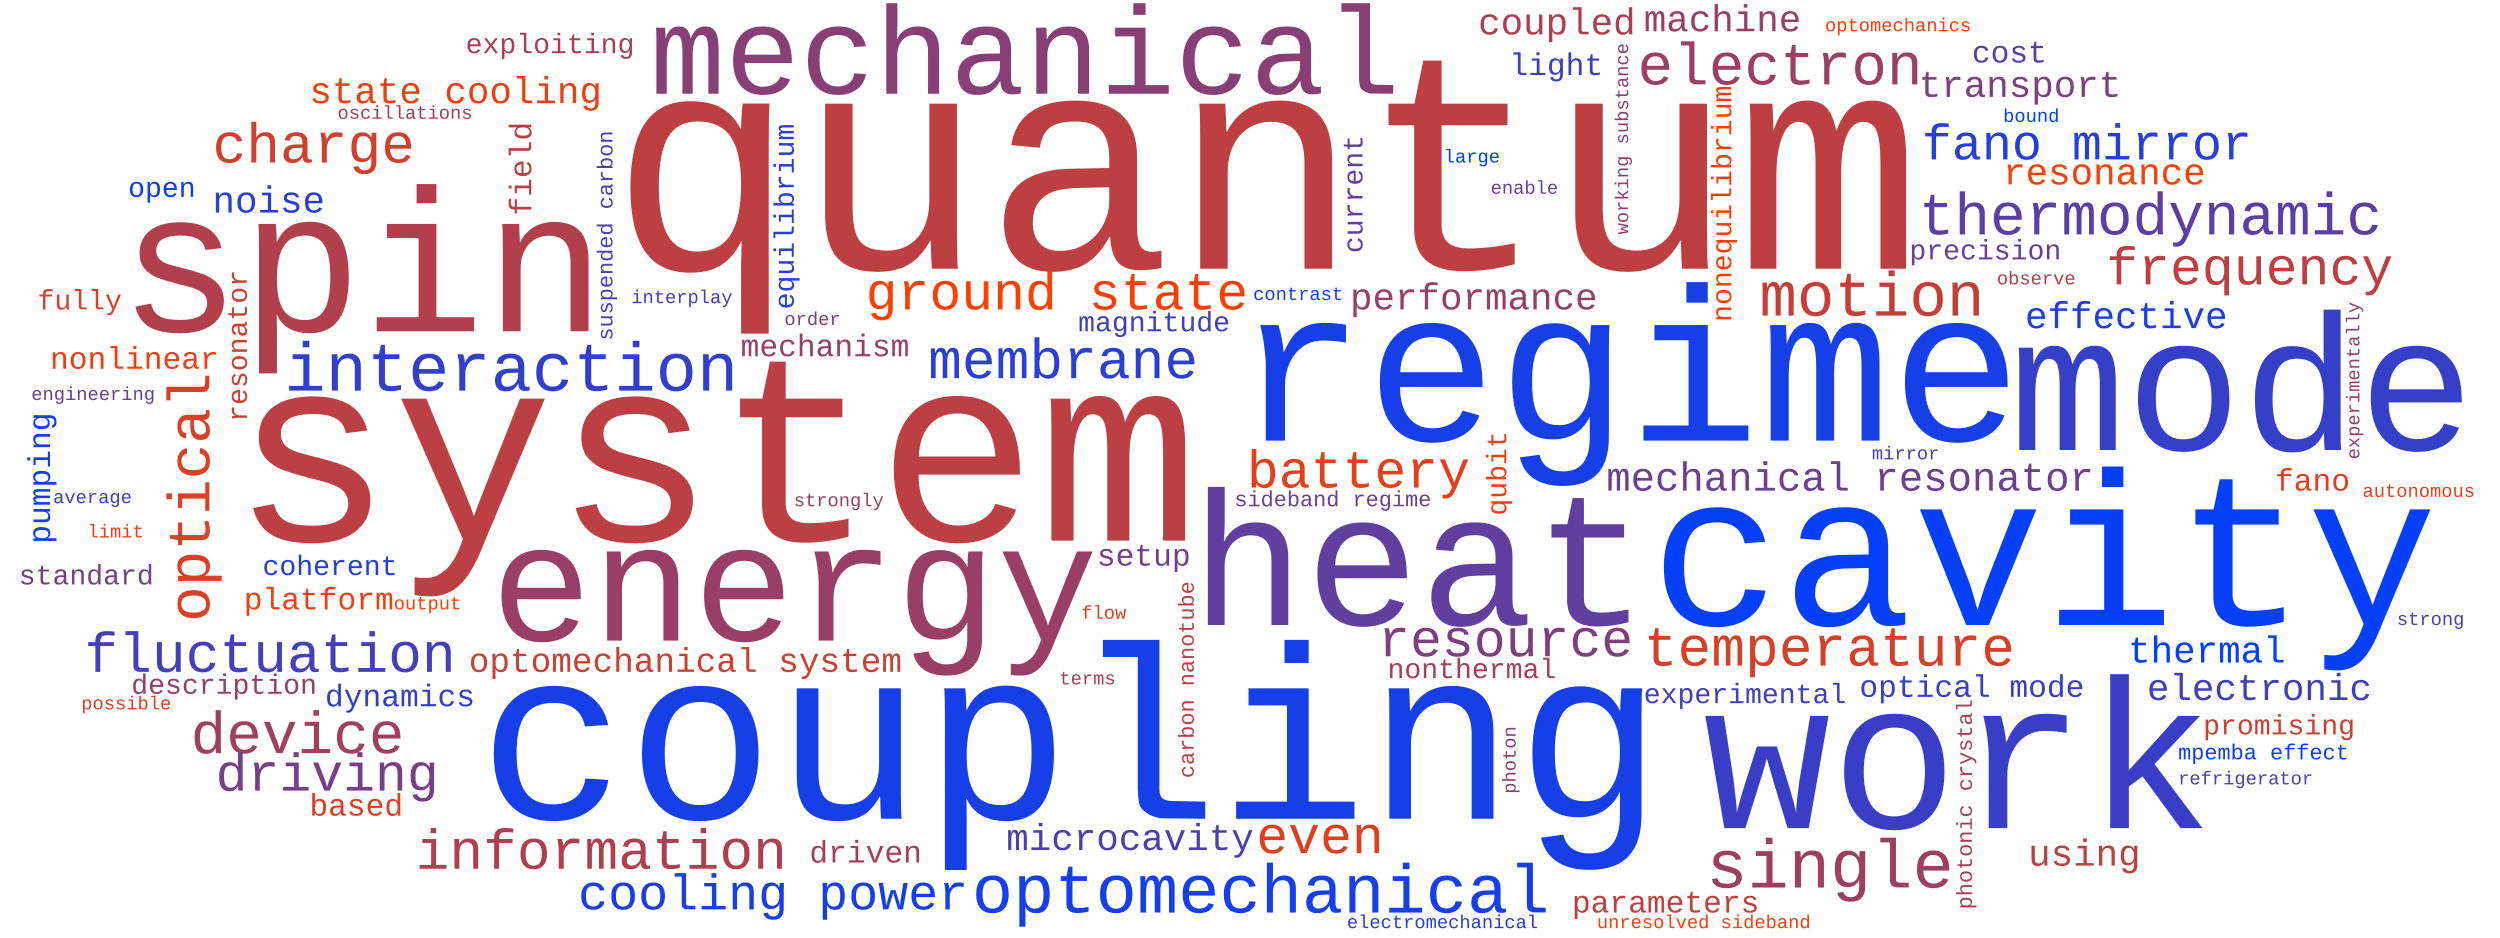
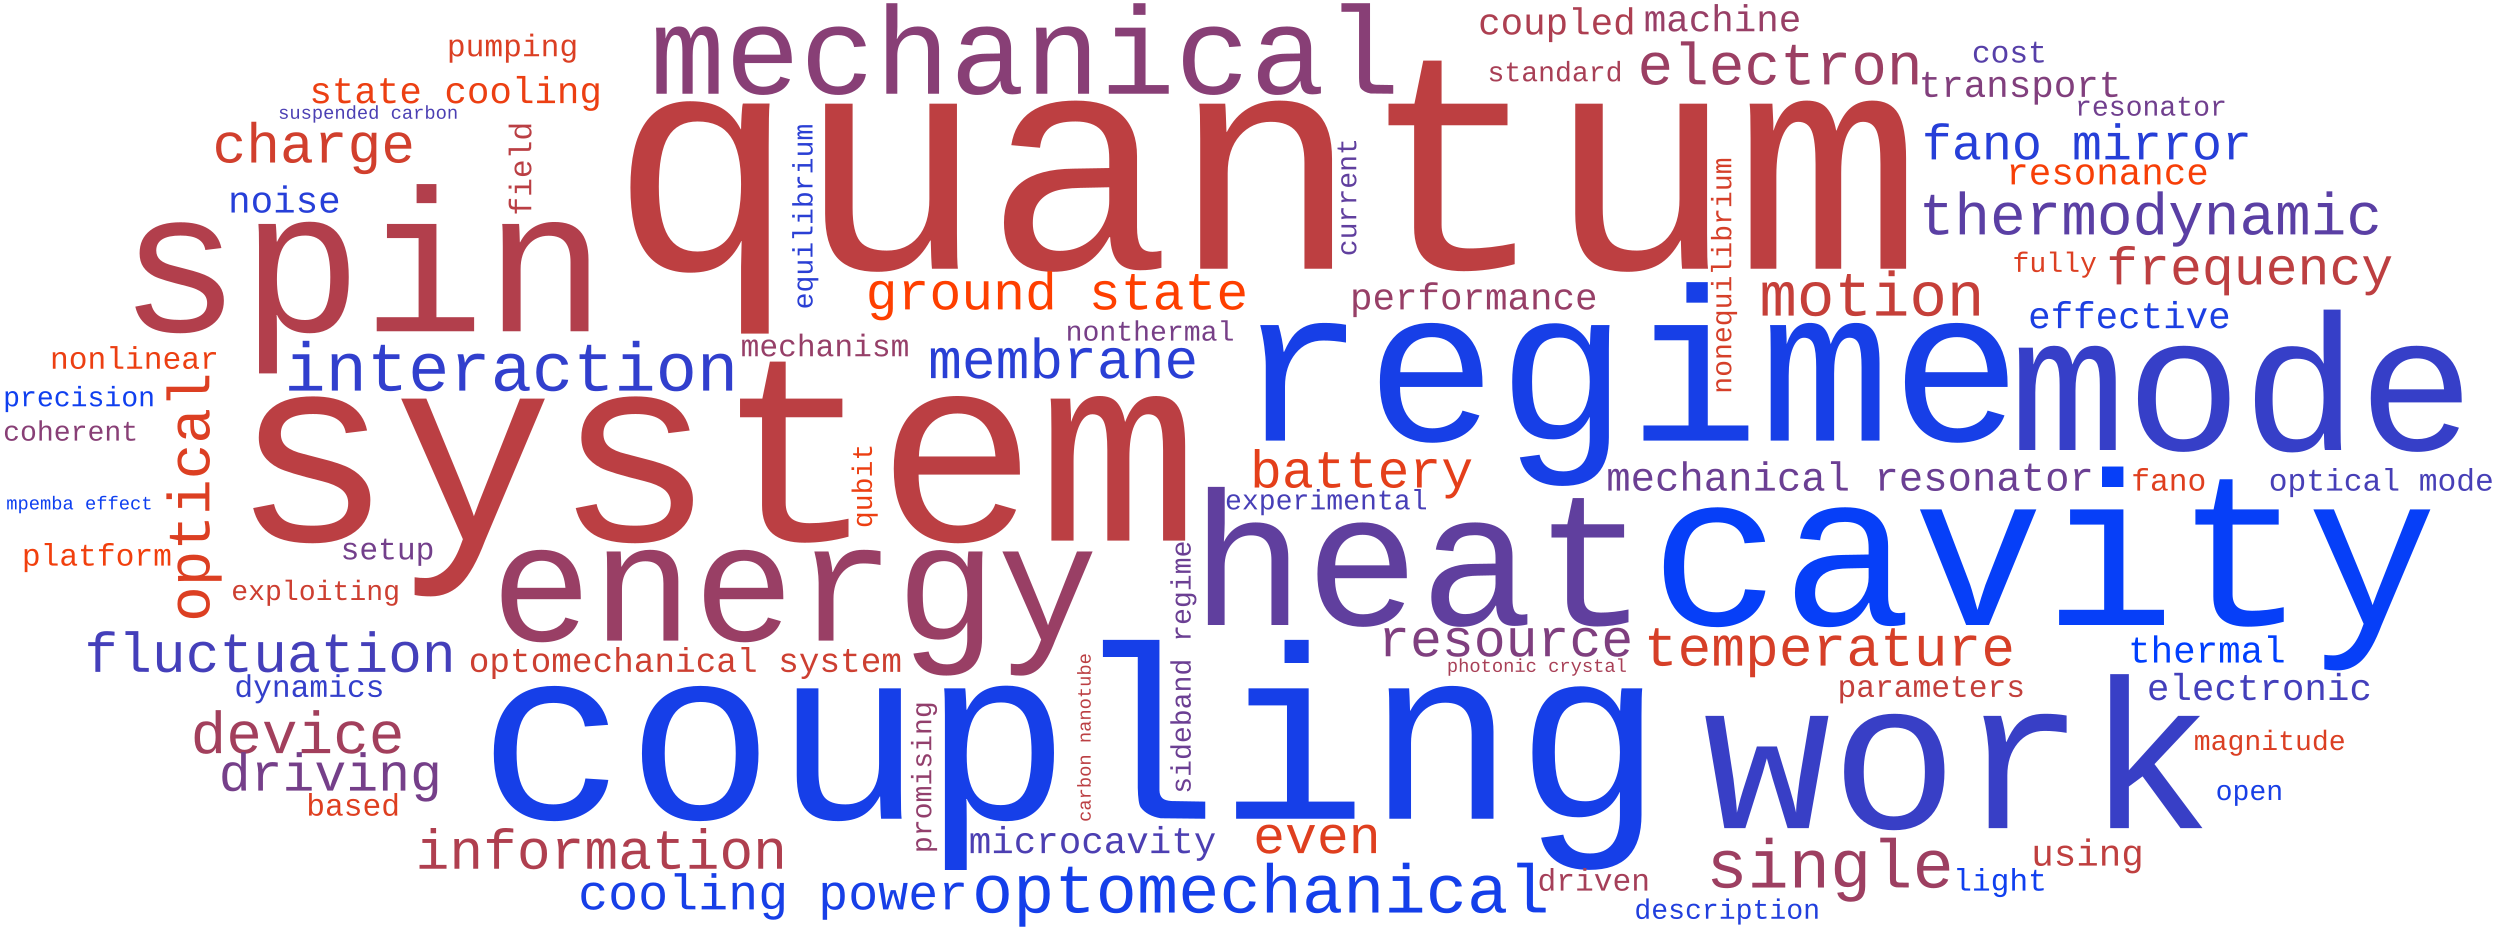
<svg xmlns="http://www.w3.org/2000/svg" width="800" height="300">
  <style>text{font-family:'Liberation Mono';font-weight:normal;font-style:normal;}</style>
  <rect width="100%" height="100%" style="fill:#ffffff00" />
  <text transform="translate(195,86)" font-size="100" style="fill:#BD3F41FF">quantum</text>
  <text transform="translate(74,173)" font-size="86" style="fill:#BB3F43FF">system</text>
  <text transform="translate(153,262)" font-size="79" style="fill:#163FE8FF">coupling</text>
  <text transform="translate(395,141)" font-size="70" style="fill:#173FE7FF">regime</text>
  <text transform="translate(528,200)" font-size="70" style="fill:#063FF8FF">cavity</text>
  <text transform="translate(545,265)" font-size="68" style="fill:#383FC6FF">work</text>
  <text transform="translate(38,106)" font-size="65" style="fill:#B23F4CFF">spin</text>
  <text transform="translate(643,144)" font-size="62" style="fill:#363FC8FF">mode</text>
  <text transform="translate(381,200)" font-size="61" style="fill:#603F9EFF">heat</text>
  <text transform="translate(157,205)" font-size="54" style="fill:#993F65FF">energy</text>
  <text transform="translate(208,30)" font-size="40" style="fill:#883F76FF">mechanical</text>
  <text transform="translate(311,292)" font-size="22" style="fill:#143FEAFF">optomechanical</text>
  <text transform="translate(546,284)" font-size="22" style="fill:#9D3F61FF">single</text>
  <text transform="translate(91,125)" font-size="22" style="fill:#313FCDFF">interaction</text>
  <text transform="translate(563,101)" font-size="20" style="fill:#C53F39FF">motion</text>
  <text transform="translate(67,199) rotate(-90)" font-size="19" style="fill:#DC3F22FF">optical</text>
  <text transform="translate(61,241)" font-size="19" style="fill:#A23F5CFF">device</text>
  <text transform="translate(614,75)" font-size="19" style="fill:#5A3FA4FF">thermodynamic</text>
  <text transform="translate(524,27)" font-size="19" style="fill:#9B3F63FF">electron</text>
  <text transform="translate(297,121)" font-size="18" style="fill:#293FD5FF">membrane</text>
  <text transform="translate(133,278)" font-size="18" style="fill:#AF3F4FFF">information</text>
  <text transform="translate(526,213)" font-size="18" style="fill:#D63F28FF">temperature</text>
  <text transform="translate(68,52)" font-size="18" style="fill:#D13F2DFF">charge</text>
  <text transform="translate(27,215)" font-size="18" style="fill:#443FBAFF">fluctuation</text>
-   <text transform="translate(402,273)" font-size="17" style="fill:#DF3F1FFF">even</text>
+   <text transform="translate(401,273)" font-size="17" style="fill:#DF3F1FFF">even</text>
  <text transform="translate(441,210)" font-size="17" style="fill:#7F3F7FFF">resource</text>
-   <text transform="translate(69,253)" font-size="17" style="fill:#753F89FF">driving</text>
+   <text transform="translate(70,253)" font-size="17" style="fill:#753F89FF">driving</text>
  <text transform="translate(674,91)" font-size="17" style="fill:#BD3F41FF">frequency</text>
-   <text transform="translate(399,156)" font-size="17" style="fill:#E43F1AFF">battery</text>
+   <text transform="translate(400,156)" font-size="17" style="fill:#E43F1AFF">battery</text>
  <text transform="translate(277,99)" font-size="17" style="fill:#FE3F00FF">ground state</text>
  <text transform="translate(185,291)" font-size="16" style="fill:#173FE7FF">cooling power</text>
  <text transform="translate(615,51)" font-size="16" style="fill:#263FD8FF">fano mirror</text>
  <text transform="translate(514,157)" font-size="13" style="fill:#6B3F93FF">mechanical resonator</text>
  <text transform="translate(432,99)" font-size="12" style="fill:#973F67FF">performance</text>
-   <text transform="translate(641,59)" font-size="12" style="fill:#F73F07FF">resonance</text>
+   <text transform="translate(642,59)" font-size="12" style="fill:#F73F07FF">resonance</text>
  <text transform="translate(473,11)" font-size="12" style="fill:#AD3F51FF">coupled</text>
-   <text transform="translate(649,277)" font-size="12" style="fill:#BF3F3FFF">using</text>
-   <text transform="translate(648,105)" font-size="12" style="fill:#1C3FE2FF">effective</text>
+   <text transform="translate(650,277)" font-size="12" style="fill:#BF3F3FFF">using</text>
+   <text transform="translate(649,105)" font-size="12" style="fill:#1C3FE2FF">effective</text>
  <text transform="translate(681,212)" font-size="12" style="fill:#003FFEFF">thermal</text>
  <text transform="translate(687,224)" font-size="12" style="fill:#433FBBFF">electronic</text>
  <text transform="translate(614,31)" font-size="12" style="fill:#813F7DFF">transport</text>
-   <text transform="translate(322,272)" font-size="12" style="fill:#4C3FB2FF">microcavity</text>
-   <text transform="translate(68,68)" font-size="12" style="fill:#263FD8FF">noise</text>
+   <text transform="translate(310,273)" font-size="12" style="fill:#4C3FB2FF">microcavity</text>
+   <text transform="translate(73,68)" font-size="12" style="fill:#263FD8FF">noise</text>
  <text transform="translate(526,10)" font-size="12" style="fill:#983F66FF">machine</text>
  <text transform="translate(99,33)" font-size="12" style="fill:#EC3F12FF">state cooling</text>
  <text transform="translate(150,215)" font-size="11" style="fill:#CD3F31FF">optomechanical system</text>
-   <text transform="translate(728,157)" font-size="10" style="fill:#DF3F1FFF">fano</text>
+   <text transform="translate(682,157)" font-size="10" style="fill:#DF3F1FFF">fano</text>
  <text transform="translate(170,69) rotate(-90)" font-size="10" style="fill:#BA3F44FF">field</text>
-   <text transform="translate(503,292)" font-size="10" style="fill:#C33F3BFF">parameters</text>
-   <text transform="translate(78,195)" font-size="10" style="fill:#F13F0DFF">platform</text>
-   <text transform="translate(99,261)" font-size="10" style="fill:#DE3F20FF">based</text>
+   <text transform="translate(588,223)" font-size="10" style="fill:#C33F3BFF">parameters</text>
+   <text transform="translate(7,181)" font-size="10" style="fill:#F13F0DFF">platform</text>
+   <text transform="translate(98,261)" font-size="10" style="fill:#DE3F20FF">based</text>
  <text transform="translate(16,118)" font-size="10" style="fill:#EC3F12FF">nonlinear</text>
-   <text transform="translate(104,226)" font-size="10" style="fill:#333FCBFF">dynamics</text>
-   <text transform="translate(259,276)" font-size="10" style="fill:#A53F59FF">driven</text>
-   <text transform="translate(351,181)" font-size="10" style="fill:#733F8BFF">setup</text>
+   <text transform="translate(75,223)" font-size="10" style="fill:#333FCBFF">dynamics</text>
+   <text transform="translate(492,285)" font-size="10" style="fill:#A53F59FF">driven</text>
+   <text transform="translate(109,179)" font-size="10" style="fill:#733F8BFF">setup</text>
  <text transform="translate(631,20)" font-size="10" style="fill:#563FA8FF">cost</text>
  <text transform="translate(237,114)" font-size="10" style="fill:#963F68FF">mechanism</text>
-   <text transform="translate(483,24)" font-size="10" style="fill:#3A3FC4FF">light</text>
-   <text transform="translate(16,174) rotate(-90)" font-size="10" style="fill:#123FECFF">pumping</text>
-   <text transform="translate(595,223)" font-size="10" style="fill:#363FC8FF">optical mode</text>
-   <text transform="translate(42,222)" font-size="9" style="fill:#923F6CFF">description</text>
-   <text transform="translate(705,235)" font-size="9" style="fill:#CD3F31FF">promising</text>
-   <text transform="translate(149,17)" font-size="9" style="fill:#A83F56FF">exploiting</text>
-   <text transform="translate(6,187)" font-size="9" style="fill:#773F87FF">standard</text>
-   <text transform="translate(444,217)" font-size="9" style="fill:#A63F58FF">nonthermal</text>
-   <text transform="translate(611,83)" font-size="9" style="fill:#663F98FF">precision</text>
-   <text transform="translate(345,106)" font-size="9" style="fill:#3F3FBFFF">magnitude</text>
-   <text transform="translate(84,184)" font-size="9" style="fill:#233FDBFF">coherent</text>
-   <text transform="translate(526,225)" font-size="9" style="fill:#3F3FBFFF">experimental</text>
-   <text transform="translate(79,135) rotate(-90)" font-size="9" style="fill:#CE3F30FF">resonator</text>
-   <text transform="translate(41,63)" font-size="9" style="fill:#0C3FF2FF">open</text>
-   <text transform="translate(554,103) rotate(-90)" font-size="9" style="fill:#F73F07FF">nonequilibrium</text>
-   <text transform="translate(254,99) rotate(-90)" font-size="9" style="fill:#2A3FD4FF">equilibrium</text>
-   <text transform="translate(12,99)" font-size="9" style="fill:#DC3F22FF">fully</text>
-   <text transform="translate(436,81) rotate(-90)" font-size="9" style="fill:#603F9EFF">current</text>
-   <text transform="translate(482,165) rotate(-90)" font-size="9" style="fill:#EC3F12FF">qubit</text>
-   <text transform="translate(395,162)" font-size="7" style="fill:#6B3F93FF">sideband regime</text>
-   <text transform="translate(631,291) rotate(-90)" font-size="7" style="fill:#A83F56FF">photonic crystal</text>
-   <text transform="translate(196,109) rotate(-90)" font-size="7" style="fill:#4B3FB3FF">suspended carbon</text>
-   <text transform="translate(382,249) rotate(-90)" font-size="7" style="fill:#BB3F43FF">carbon nanotube</text>
-   <text transform="translate(697,243)" font-size="7" style="fill:#0E3FF0FF">mpemba effect</text>
-   <text transform="translate(28,172)" font-size="6" style="fill:#EA3F14FF">limit</text>
-   <text transform="translate(584,10)" font-size="6" style="fill:#F43F0AFF">optomechanics</text>
-   <text transform="translate(401,96)" font-size="6" style="fill:#113FEDFF">contrast</text>
-   <text transform="translate(10,128)" font-size="6" style="fill:#663F98FF">engineering</text>
-   <text transform="translate(755,147) rotate(-90)" font-size="6" style="fill:#933F6BFF">experimentally</text>
-   <text transform="translate(477,62)" font-size="6" style="fill:#6A3F94FF">enable</text>
-   <text transform="translate(697,251)" font-size="6" style="fill:#503FAEFF">refrigerator</text>
-   <text transform="translate(17,161)" font-size="6" style="fill:#3C3FC2FF">average</text>
-   <text transform="translate(339,219)" font-size="6" style="fill:#A43F5AFF">terms</text>
-   <text transform="translate(462,52)" font-size="6" style="fill:#023FFCFF">large</text>
-   <text transform="translate(126,195)" font-size="6" style="fill:#FE3F00FF">output</text>
-   <text transform="translate(251,104)" font-size="6" style="fill:#813F7DFF">order</text>
-   <text transform="translate(346,198)" font-size="6" style="fill:#E03F1EFF">flow</text>
-   <text transform="translate(599,147)" font-size="6" style="fill:#483FB6FF">mirror</text>
-   <text transform="translate(254,162)" font-size="6" style="fill:#9B3F63FF">strongly</text>
-   <text transform="translate(485,254) rotate(-90)" font-size="6" style="fill:#863F78FF">photon</text>
-   <text transform="translate(767,200)" font-size="6" style="fill:#4C3FB2FF">strong</text>
-   <text transform="translate(202,97)" font-size="6" style="fill:#433FBBFF">interplay</text>
-   <text transform="translate(431,297)" font-size="6" style="fill:#273FD7FF">electromechanical</text>
-   <text transform="translate(639,91)" font-size="6" style="fill:#B63F48FF">observe</text>
-   <text transform="translate(26,227)" font-size="6" style="fill:#D93F25FF">possible</text>
-   <text transform="translate(756,159)" font-size="6" style="fill:#E63F18FF">autonomous</text>
-   <text transform="translate(108,38)" font-size="6" style="fill:#A13F5DFF">oscillations</text>
-   <text transform="translate(641,39)" font-size="6" style="fill:#003FFEFF">bound</text>
-   <text transform="translate(511,297)" font-size="6" style="fill:#F93F05FF">unresolved sideband</text>
-   <text transform="translate(521,75) rotate(-90)" font-size="6" style="fill:#8C3F72FF">working substance</text>
+   <text transform="translate(625,285)" font-size="10" style="fill:#0F3FEFFF">light</text>
+   <text transform="translate(143,18)" font-size="10" style="fill:#DB3F23FF">pumping</text>
+   <text transform="translate(726,157)" font-size="10" style="fill:#473FB7FF">optical mode</text>
+   <text transform="translate(523,294)" font-size="9" style="fill:#213FDDFF">description</text>
+   <text transform="translate(298,273) rotate(-90)" font-size="9" style="fill:#923F6CFF">promising</text>
+   <text transform="translate(74,192)" font-size="9" style="fill:#CD3F31FF">exploiting</text>
+   <text transform="translate(476,26)" font-size="9" style="fill:#A83F56FF">standard</text>
+   <text transform="translate(341,109)" font-size="9" style="fill:#773F87FF">nonthermal</text>
+   <text transform="translate(1,130)" font-size="9" style="fill:#0F3FEFFF">precision</text>
+   <text transform="translate(702,240)" font-size="9" style="fill:#DB3F23FF">magnitude</text>
+   <text transform="translate(1,141)" font-size="9" style="fill:#883F76FF">coherent</text>
+   <text transform="translate(392,163)" font-size="9" style="fill:#473FB7FF">experimental</text>
+   <text transform="translate(664,37)" font-size="9" style="fill:#703F8EFF">resonator</text>
+   <text transform="translate(709,256)" font-size="9" style="fill:#183FE6FF">open</text>
+   <text transform="translate(554,126) rotate(-90)" font-size="9" style="fill:#D53F29FF">nonequilibrium</text>
+   <text transform="translate(260,99) rotate(-90)" font-size="9" style="fill:#2A3FD4FF">equilibrium</text>
+   <text transform="translate(644,87)" font-size="9" style="fill:#DC3F22FF">fully</text>
+   <text transform="translate(434,82) rotate(-90)" font-size="9" style="fill:#603F9EFF">current</text>
+   <text transform="translate(279,169) rotate(-90)" font-size="9" style="fill:#EC3F12FF">qubit</text>
+   <text transform="translate(381,254) rotate(-90)" font-size="9" style="fill:#6B3F93FF">sideband regime</text>
+   <text transform="translate(463,215)" font-size="6" style="fill:#A83F56FF">photonic crystal</text>
+   <text transform="translate(89,38)" font-size="6" style="fill:#4B3FB3FF">suspended carbon</text>
+   <text transform="translate(349,263) rotate(-90)" font-size="6" style="fill:#BB3F43FF">carbon nanotube</text>
+   <text transform="translate(2,163)" font-size="6" style="fill:#0E3FF0FF">mpemba effect</text>
</svg>
